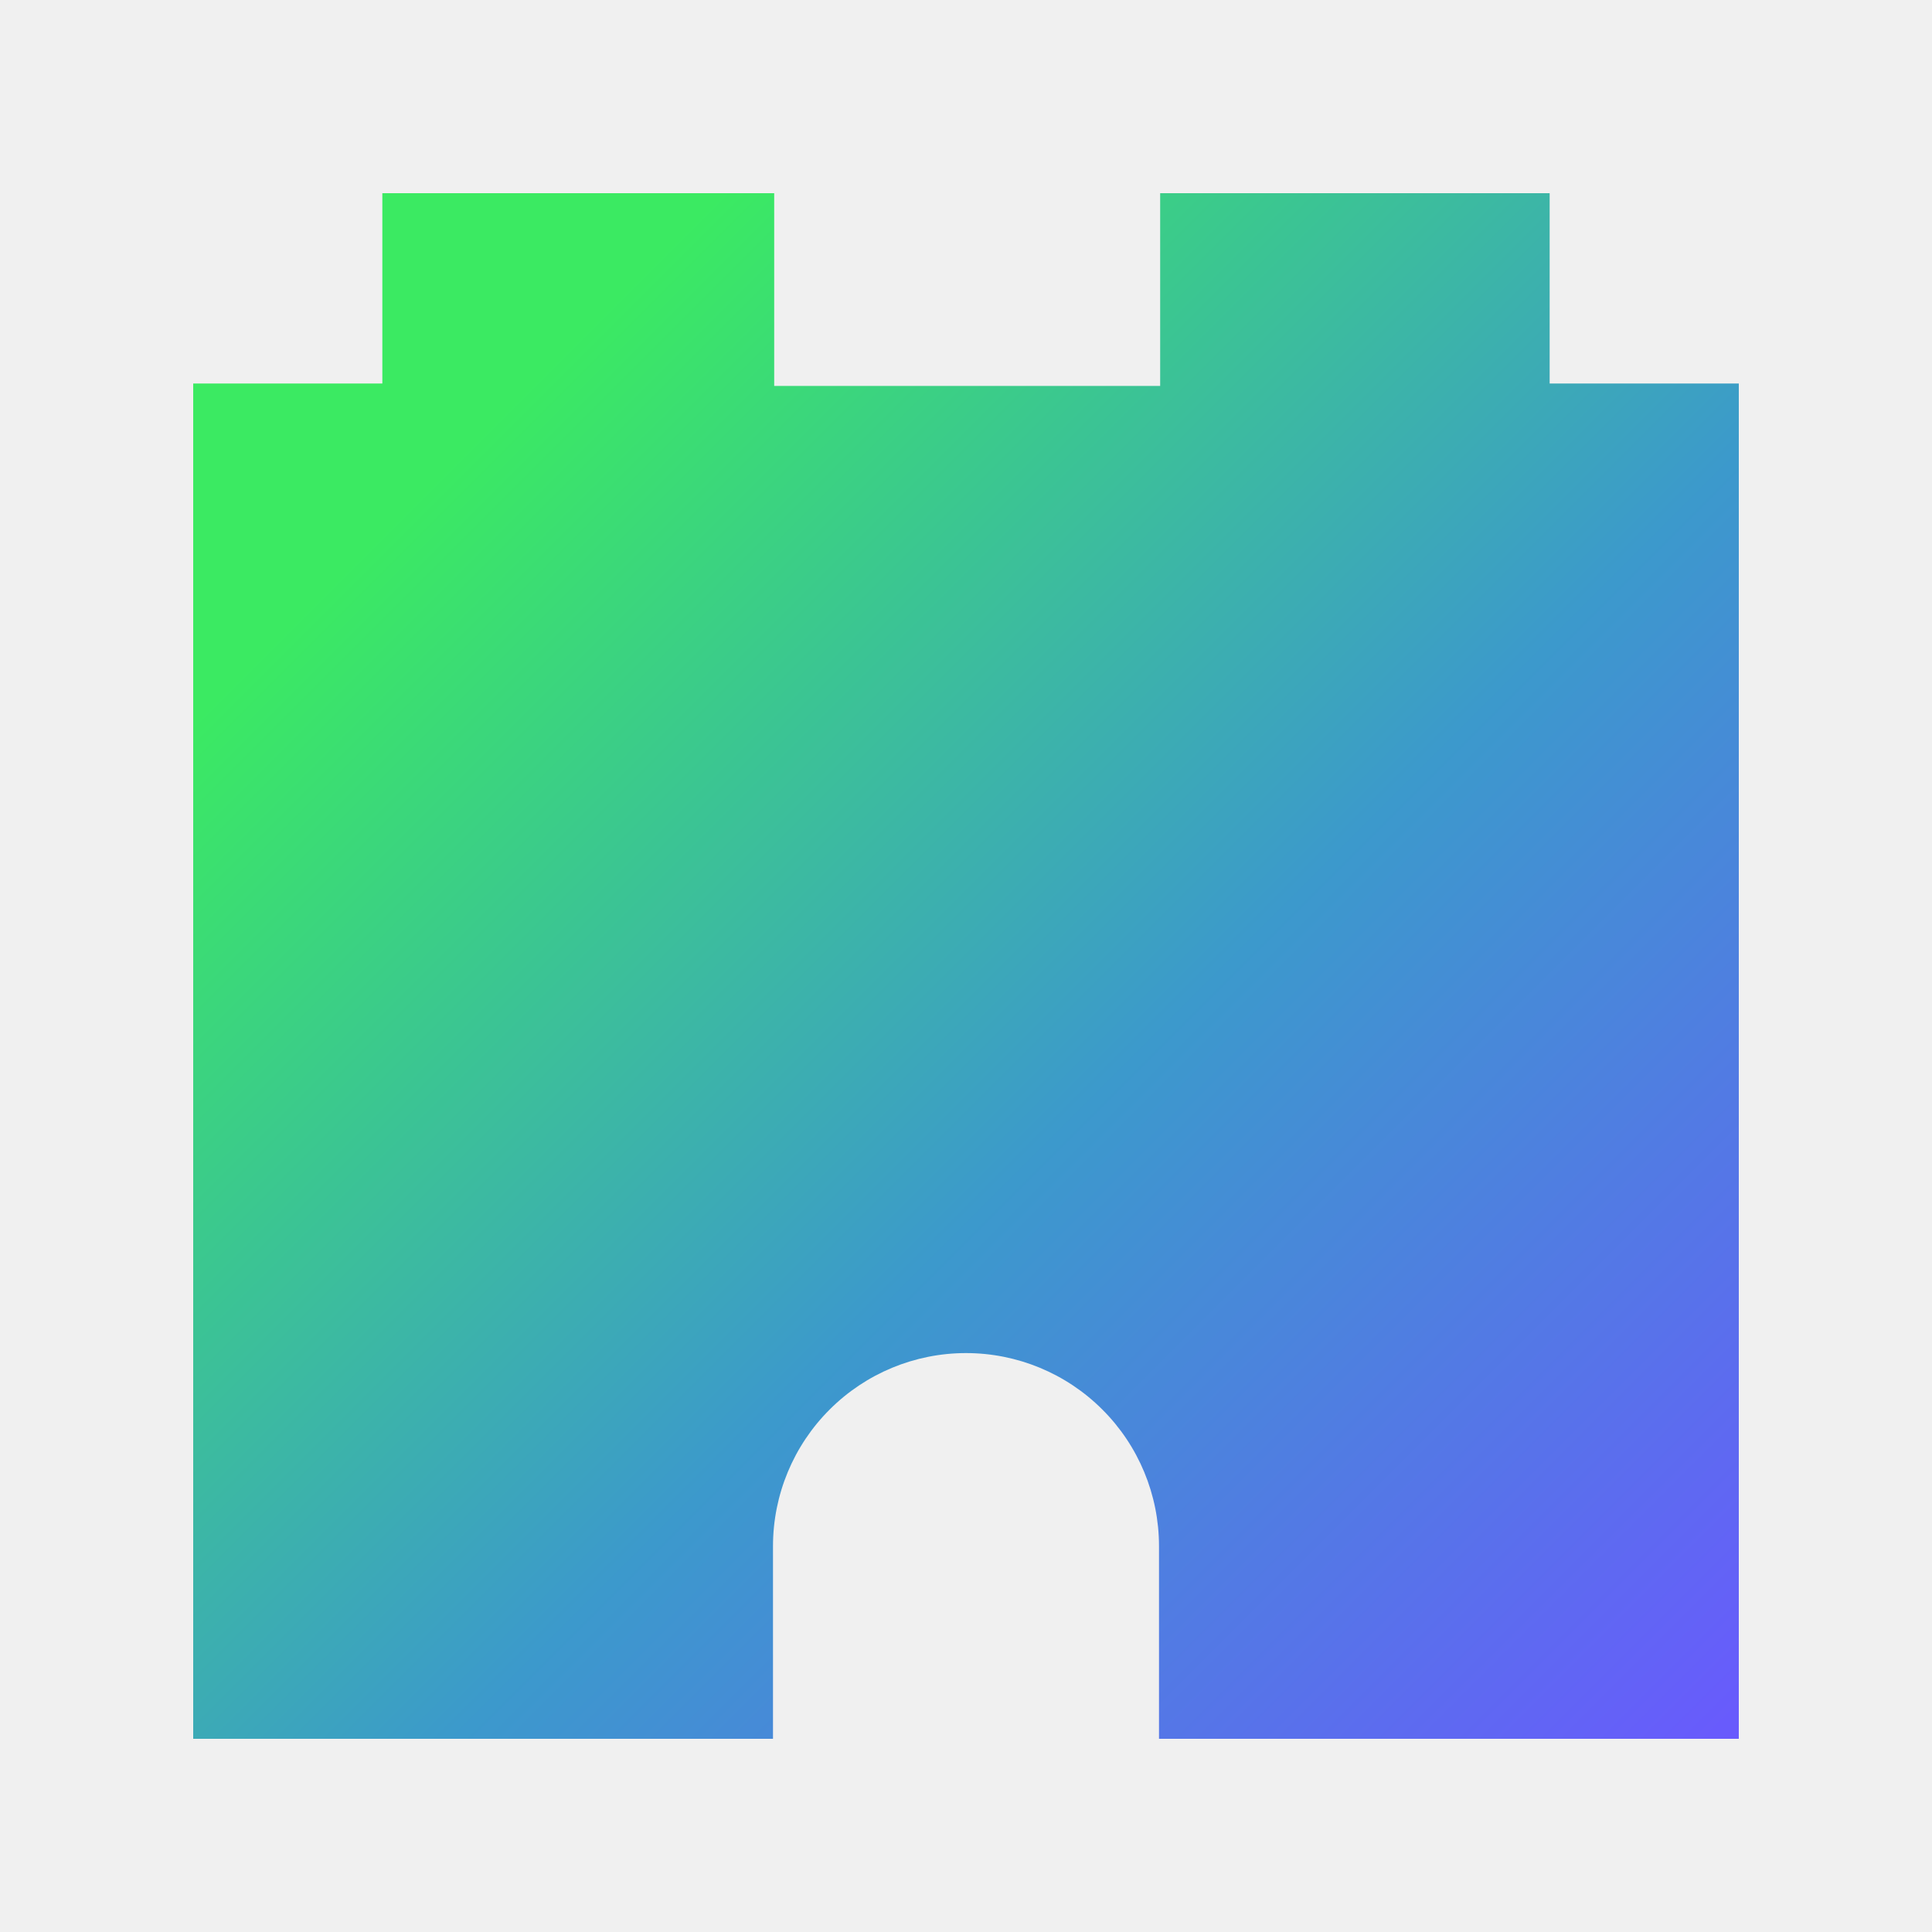
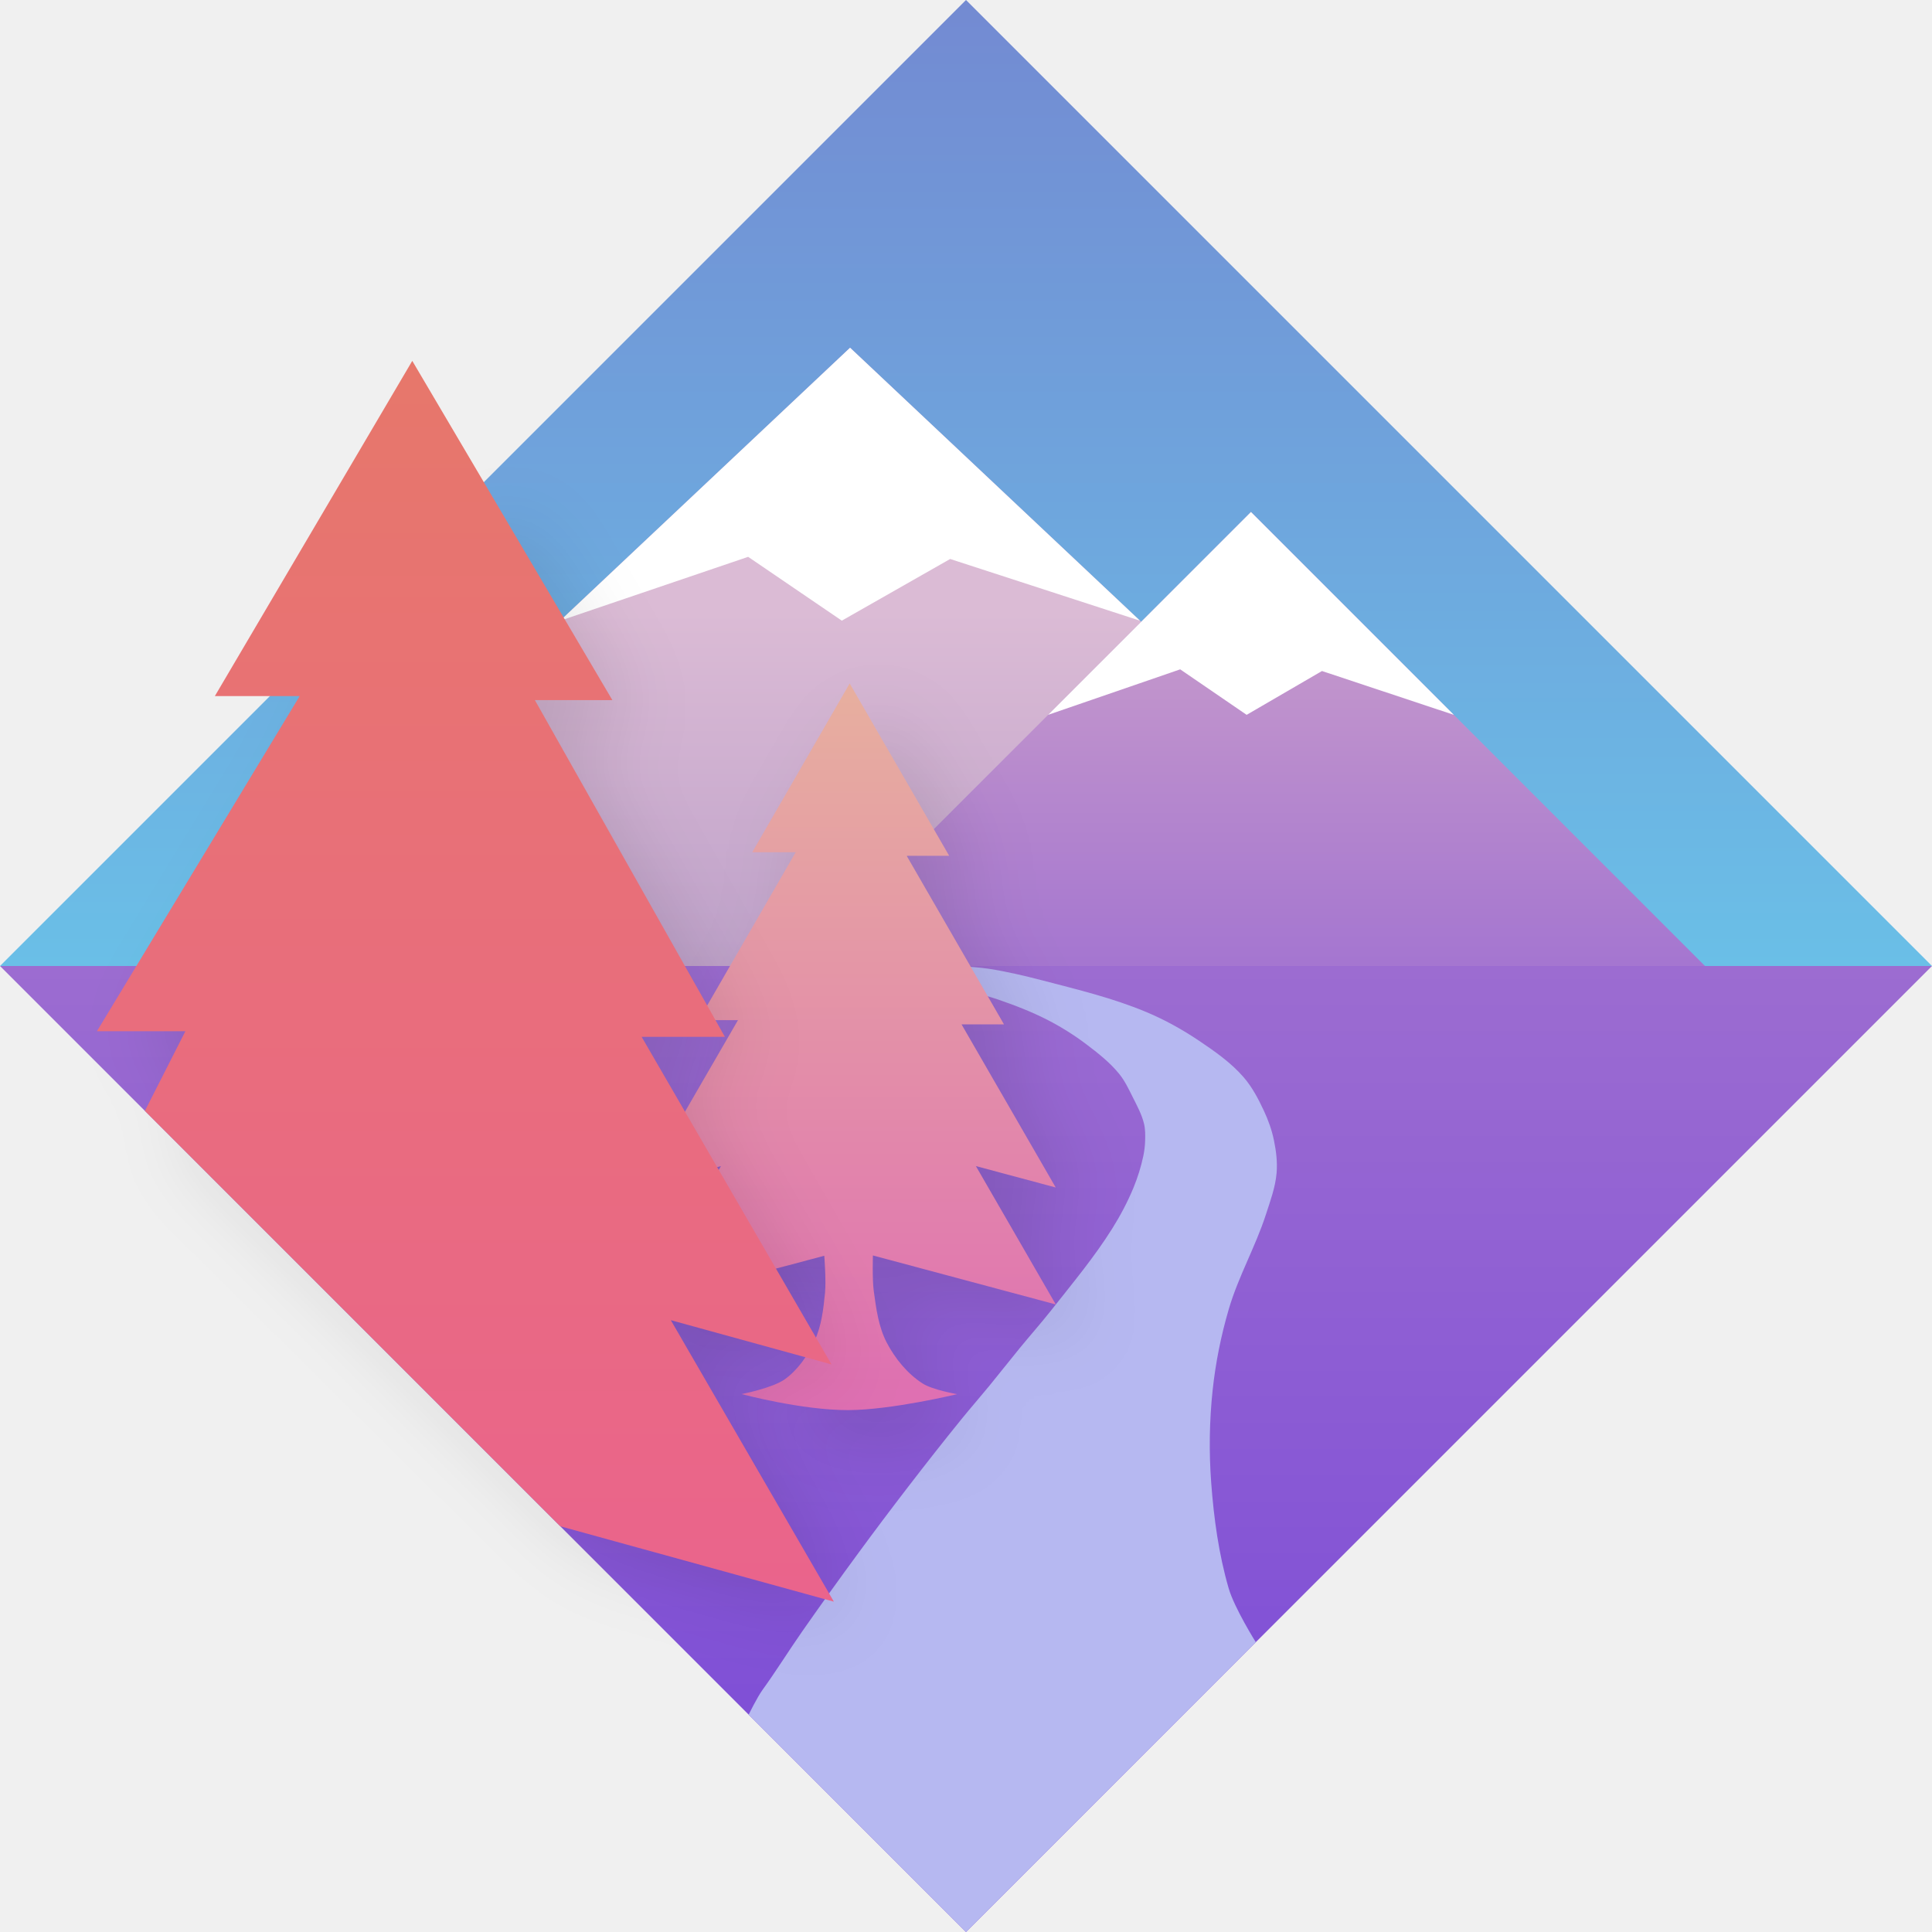
- <svg xmlns="http://www.w3.org/2000/svg" width="40" height="40" viewBox="0 0 40 40" fill="none">
-   <path d="M32.084 7.94V4H24.02V7.99H16.029V4H7.916V7.94H4V36H16.004V32.005C16.006 30.946 16.427 29.931 17.177 29.183C17.926 28.434 18.941 28.014 20 28.014C21.059 28.014 22.074 28.434 22.823 29.183C23.573 29.931 23.994 30.946 23.996 32.005V36H36V7.94H32.084Z" fill="url(#paint0_linear)" />
+ <svg xmlns="http://www.w3.org/2000/svg" width="400" height="400" version="1.1" viewBox="0 0 400 400">
  <defs>
-     <linearGradient id="paint0_linear" x1="2.942" y1="4.9" x2="37.777" y2="39.734" gradientUnits="userSpaceOnUse">
-       <stop offset="0.159" stop-color="#3BEA62" />
-       <stop offset="0.54" stop-color="#3C99CC" />
-       <stop offset="0.937" stop-color="#6B57FF" />
+     <linearGradient id="linearGradient2" x2="0" y2="200" gradientUnits="userSpaceOnUse">
+       <stop stop-color="#738ad2" offset="0" />
+       <stop stop-color="#6abfe7" offset="1" />
+     </linearGradient>
+     <linearGradient id="linearGradient4" x2="0" y1="200" y2="400" gradientUnits="userSpaceOnUse">
+       <stop stop-color="#9c6cd1" offset="0" />
+       <stop stop-color="#7747d8" offset="1" />
+     </linearGradient>
+     <filter id="filter15" x="-.224" y="-.128" width="1.517" height="1.295" color-interpolation-filters="sRGB">
+       <feFlood flood-color="rgb(0,0,0)" flood-opacity=".11" in="SourceGraphic" result="flood" />
+       <feGaussianBlur in="SourceGraphic" result="blur" stdDeviation="8" />
+       <feOffset dx="6" dy="6" in="blur" result="offset" />
+       <feComposite in="flood" in2="offset" operator="in" result="comp1" />
+       <feComposite in="SourceGraphic" in2="comp1" result="comp2" />
+     </filter>
+     <linearGradient id="linearGradient16" x1="175.65" x2="175.65" y1="144.36" y2="291.39" gradientUnits="userSpaceOnUse">
+       <stop stop-color="#e7ae9f" offset="0" />
+       <stop stop-color="#df6fb2" offset="1" />
+     </linearGradient>
+     <linearGradient id="linearGradient19" x1="84.403" x2="84.403" y1="77.018" y2="330.14" gradientTransform="translate(5e-5,-4.4e-5)" gradientUnits="userSpaceOnUse">
+       <stop stop-color="#e7776b" offset="0" />
+       <stop stop-color="#ea648c" offset="1" />
+     </linearGradient>
+     <filter id="filter20" x="-.131" y="-.084" width="1.303" height="1.195" color-interpolation-filters="sRGB">
+       <feFlood flood-color="rgb(0,0,0)" flood-opacity=".11" in="SourceGraphic" result="flood" />
+       <feGaussianBlur in="SourceGraphic" result="blur" stdDeviation="8" />
+       <feOffset dx="6" dy="6" in="blur" result="offset" />
+       <feComposite in="flood" in2="offset" operator="in" result="comp1" />
+       <feComposite in="SourceGraphic" in2="comp1" result="comp2" />
+     </filter>
+     <linearGradient id="linearGradient22" x1="197.54" x2="197.54" y1="126.75" y2="199.35" gradientUnits="userSpaceOnUse">
+       <stop stop-color="#dbbbd5" offset="0" />
+       <stop stop-color="#bfa2ca" offset="1" />
+     </linearGradient>
+     <linearGradient id="linearGradient24" x1="274.51" x2="274.51" y1="139.65" y2="199.02" gradientUnits="userSpaceOnUse">
+       <stop stop-color="#c194cc" offset="0" />
+       <stop stop-color="#a576d0" offset="1" />
    </linearGradient>
  </defs>
+   <g id="background" stroke-width="0">
+     <path d="m0 200h400l-200 200z" fill="url(#linearGradient4)" />
+     <path d="m200 0 200 200h-400z" fill="url(#linearGradient2)" />
+   </g>
+   <g id="mountains" stroke-width="0">
+     <path d="m176 72 136 128h-272z" fill="url(#linearGradient22)" />
+     <path d="m176 72 60 56.5-39.28-12.769-22.431 12.769-19.393-13.213-38.895 13.213z" fill="#fff" />
+     <path d="m259 106 94 94h-188z" fill="url(#linearGradient24)" />
+     <path d="m259 106 42 42-27.298-9.074-15.598 9.074-13.755-9.419-27.349 9.419z" fill="#fff" />
+   </g>
+   <g id="trail">
+     <path d="m260 340s-4.428-7.06-5.617-11.155c-2.059-7.092-3.07-14.492-3.617-21.857-0.474-6.378-0.379-12.825 0.3-19.184 0.606-5.678 1.744-11.32 3.352-16.799 1.966-6.697 5.499-12.85 7.652-19.489 0.918-2.832 1.98-5.68 2.235-8.646 0.195-2.268-0.091-4.577-0.553-6.806-0.436-2.102-1.169-4.151-2.077-6.096-1.146-2.458-2.436-4.913-4.214-6.961-2.6-2.995-5.921-5.317-9.211-7.53-3.429-2.307-7.076-4.333-10.887-5.932-6.906-2.898-14.245-4.662-21.493-6.55-3.69-0.961-7.412-1.837-11.18-2.427-1.682-0.263-5.083-0.493-5.083-0.493l-1.193 4.594s5.405 1.309 8.033 2.207c3.587 1.226 7.146 2.593 10.515 4.329 2.77 1.428 5.429 3.096 7.916 4.975 2.445 1.847 4.898 3.772 6.832 6.148 1.173 1.442 1.977 3.156 2.81 4.819 0.898 1.795 1.885 3.592 2.346 5.545 0.267 1.13 0.255 2.317 0.223 3.478-0.031 1.087-0.165 2.175-0.393 3.238-0.472 2.205-1.148 4.375-2.006 6.46-1.217 2.958-2.726 5.805-4.426 8.514-3.732 5.946-8.257 11.36-12.603 16.873-2.104 2.668-4.365 5.208-6.518 7.837-2.137 2.609-4.212 5.269-6.353 7.876-1.891 2.303-3.855 4.545-5.732 6.859-3.752 4.622-7.424 9.31-11.055 14.028-3.537 4.596-7.021 9.232-10.451 13.908-3.896 5.31-7.738 10.662-11.505 16.064-2.778 3.984-5.338 8.119-8.183 12.056-1.108 1.534-2.862 5.12-2.862 5.12l45 45z" fill="#b6b8f1" stroke-width="0" />
+   </g>
+   <g id="trees" stroke-width="0">
+     <path d="m153.54 288.63s12.51 3.357 22.114 3.318c9.006-0.037 22.508-3.304 22.508-3.304s-5.094-0.871-7.201-2.242c-3.124-2.033-5.633-5.114-7.363-8.415-1.709-3.261-2.2-7.062-2.696-10.71-0.33-2.428-0.175-7.35-0.175-7.35l37.86 10.144-16.539-28.645 16.525 4.427-19.499-33.773h8.789l-20.145-34.893h8.802l-20.601-35.683-20.175 34.943h8.992l-20.07 34.762h8.126l-20.056 34.643 16.525-4.427-16.539 28.645 37.936-10.078s0.403 5.096 0.157 7.628c-0.33 3.397-0.732 6.913-2.177 10.006-1.418 3.035-3.435 5.992-6.16 7.94-2.562 1.831-8.938 3.063-8.938 3.063z" fill="url(#linearGradient16)" filter="url(#filter15)" />
+     <path d="m100.22 101.37-39.83 41.832 4.239 0.742-41.27 67.892 17.051 0.372-8.106 17.783 84.812 84.018 51.897 14.679-30.688-55.904 31.521 8.402-38.403-66.818 16.919-0.906-38.981-69.041 15.68-0.331z" filter="url(#filter20)" />
+     <path d="m30 230 8.384-16.499h-18.314l41.971-69.379h-17.56l40.876-69.41 41.427 70.239h-16.042l39.336 69.713h-17.238l39.316 67.826-33.272-9.162 33.761 58.282-56.643-15.611z" fill="url(#linearGradient19)" />
+   </g>
</svg>
